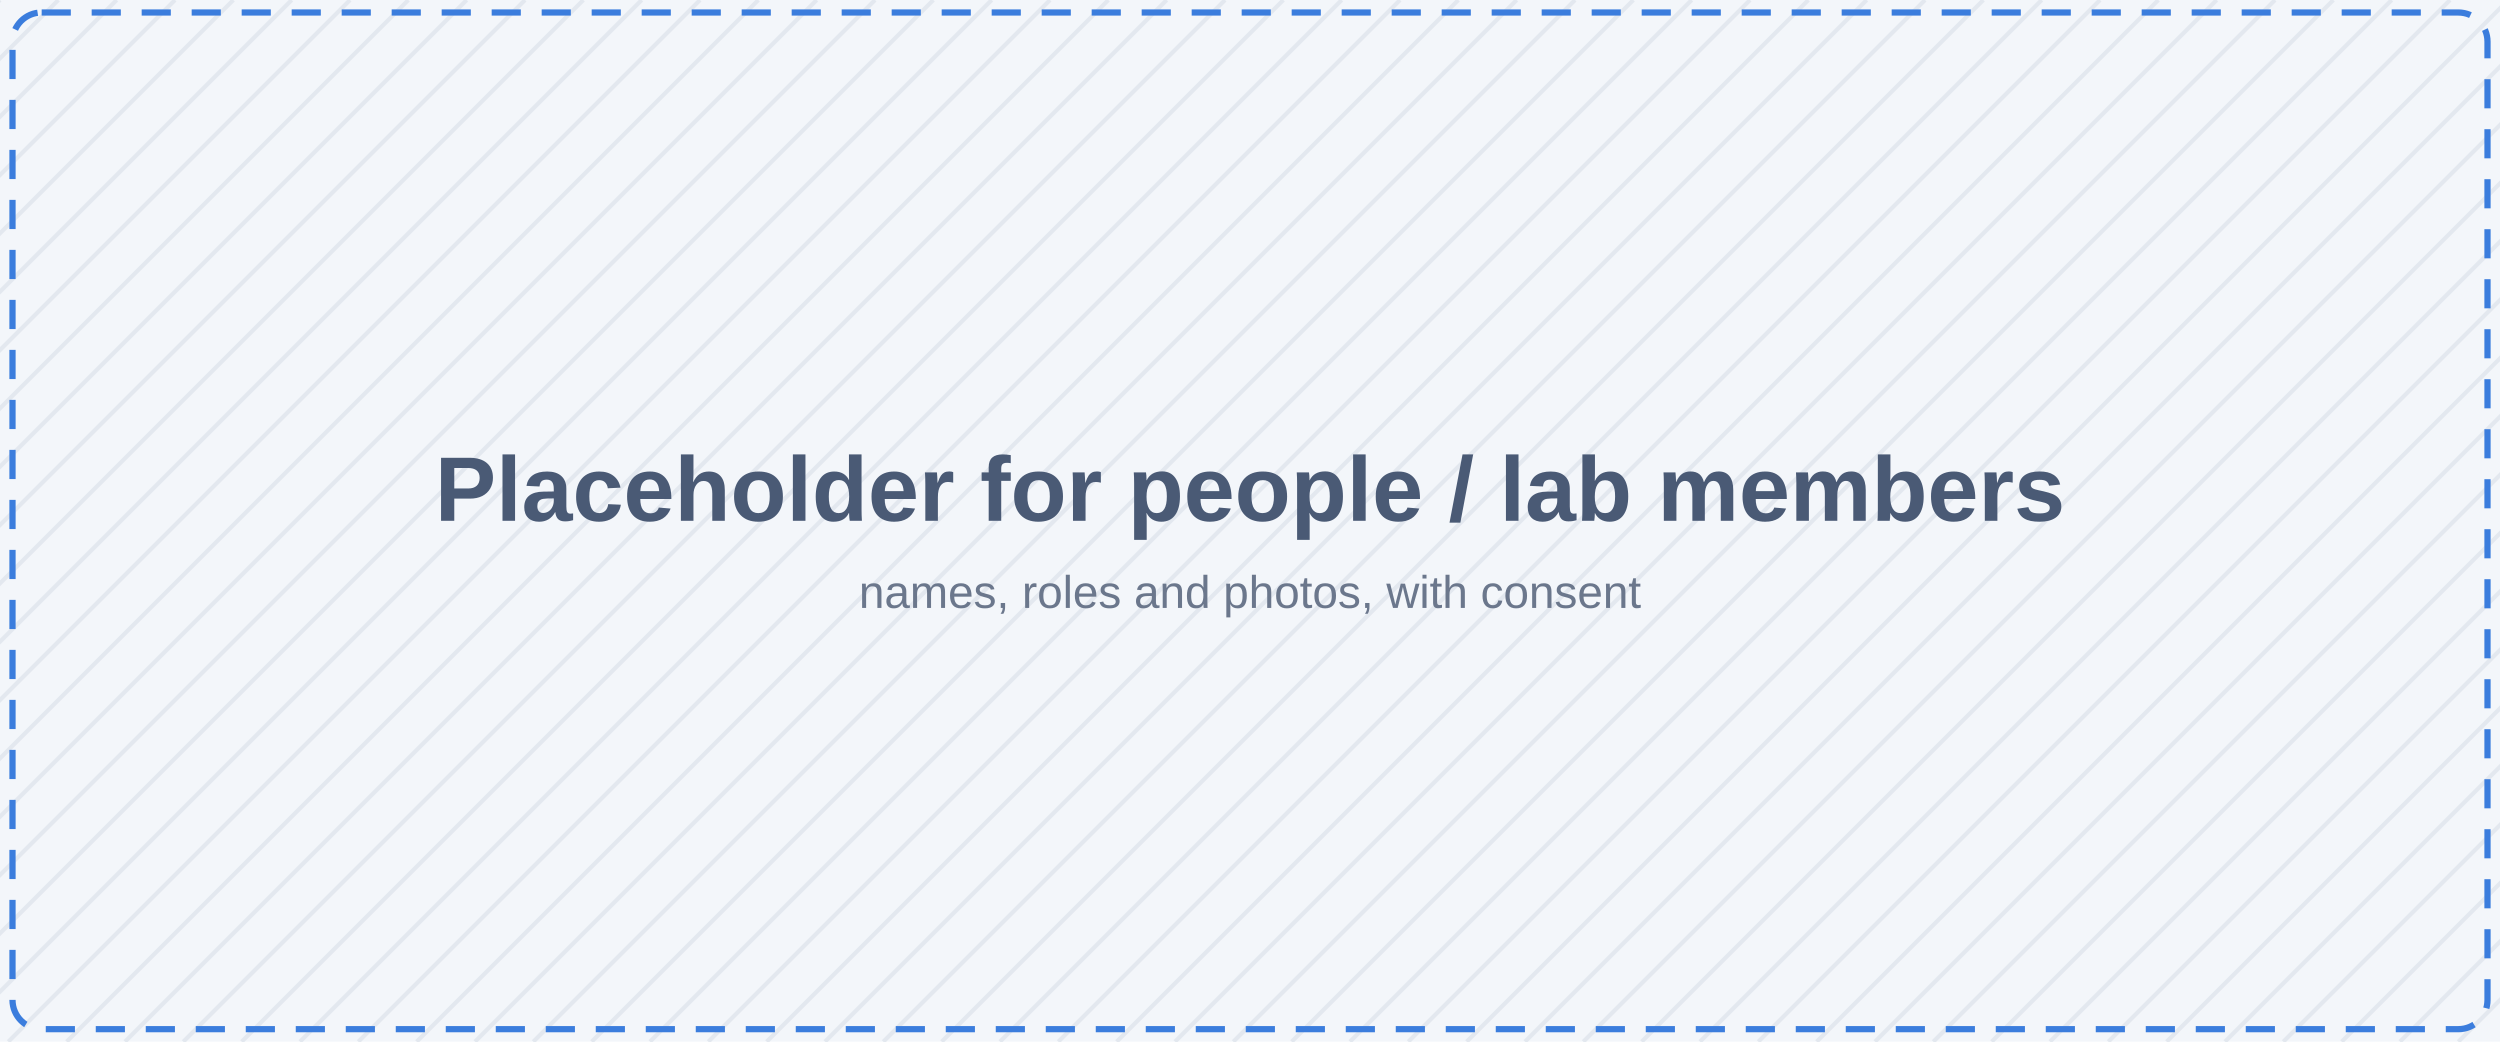
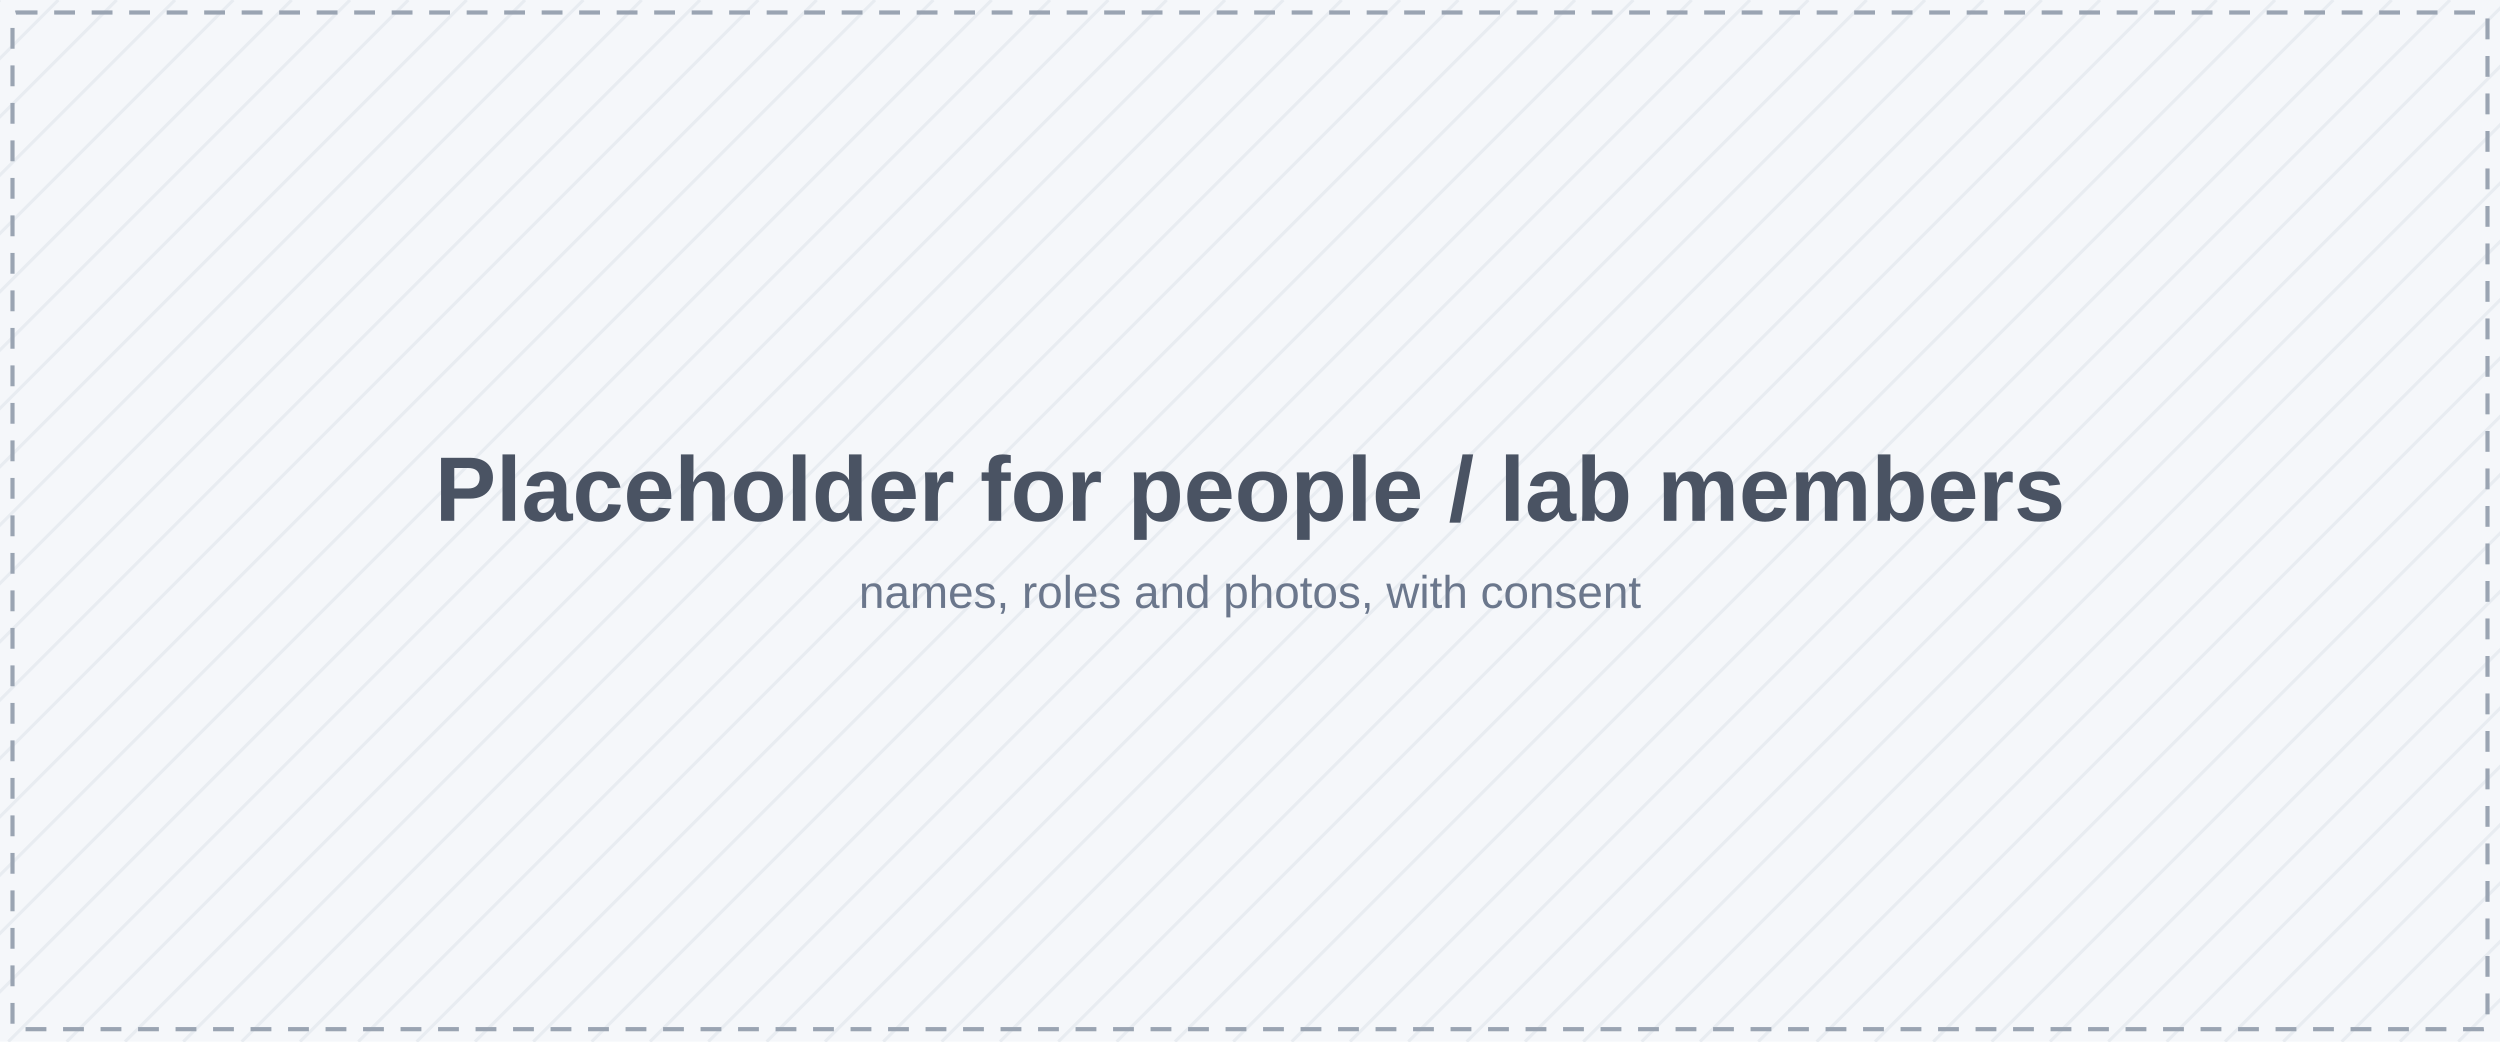
<svg xmlns="http://www.w3.org/2000/svg" width="1200" height="500" viewBox="0 0 1200 500" role="img" aria-label="Placeholder for people / lab members">
-   <rect width="1200" height="500" fill="#F3F6FA" />
-   <g stroke="#E3E8EF" stroke-width="2">
+   <rect width="1200" height="500" fill="#F5F7FA" />
+   <g stroke="#E8ECF1" stroke-width="1.5">
    <line x1="0" y1="0" x2="-500" y2="500" />
    <line x1="28" y1="0" x2="-472" y2="500" />
    <line x1="56" y1="0" x2="-444" y2="500" />
    <line x1="84" y1="0" x2="-416" y2="500" />
    <line x1="112" y1="0" x2="-388" y2="500" />
    <line x1="140" y1="0" x2="-360" y2="500" />
    <line x1="168" y1="0" x2="-332" y2="500" />
    <line x1="196" y1="0" x2="-304" y2="500" />
    <line x1="224" y1="0" x2="-276" y2="500" />
    <line x1="252" y1="0" x2="-248" y2="500" />
    <line x1="280" y1="0" x2="-220" y2="500" />
    <line x1="308" y1="0" x2="-192" y2="500" />
    <line x1="336" y1="0" x2="-164" y2="500" />
    <line x1="364" y1="0" x2="-136" y2="500" />
    <line x1="392" y1="0" x2="-108" y2="500" />
    <line x1="420" y1="0" x2="-80" y2="500" />
    <line x1="448" y1="0" x2="-52" y2="500" />
    <line x1="476" y1="0" x2="-24" y2="500" />
    <line x1="504" y1="0" x2="4" y2="500" />
    <line x1="532" y1="0" x2="32" y2="500" />
    <line x1="560" y1="0" x2="60" y2="500" />
    <line x1="588" y1="0" x2="88" y2="500" />
    <line x1="616" y1="0" x2="116" y2="500" />
    <line x1="644" y1="0" x2="144" y2="500" />
    <line x1="672" y1="0" x2="172" y2="500" />
    <line x1="700" y1="0" x2="200" y2="500" />
    <line x1="728" y1="0" x2="228" y2="500" />
    <line x1="756" y1="0" x2="256" y2="500" />
    <line x1="784" y1="0" x2="284" y2="500" />
    <line x1="812" y1="0" x2="312" y2="500" />
    <line x1="840" y1="0" x2="340" y2="500" />
    <line x1="868" y1="0" x2="368" y2="500" />
    <line x1="896" y1="0" x2="396" y2="500" />
    <line x1="924" y1="0" x2="424" y2="500" />
    <line x1="952" y1="0" x2="452" y2="500" />
    <line x1="980" y1="0" x2="480" y2="500" />
    <line x1="1008" y1="0" x2="508" y2="500" />
    <line x1="1036" y1="0" x2="536" y2="500" />
    <line x1="1064" y1="0" x2="564" y2="500" />
    <line x1="1092" y1="0" x2="592" y2="500" />
    <line x1="1120" y1="0" x2="620" y2="500" />
    <line x1="1148" y1="0" x2="648" y2="500" />
    <line x1="1176" y1="0" x2="676" y2="500" />
    <line x1="1204" y1="0" x2="704" y2="500" />
    <line x1="1232" y1="0" x2="732" y2="500" />
    <line x1="1260" y1="0" x2="760" y2="500" />
    <line x1="1288" y1="0" x2="788" y2="500" />
    <line x1="1316" y1="0" x2="816" y2="500" />
    <line x1="1344" y1="0" x2="844" y2="500" />
    <line x1="1372" y1="0" x2="872" y2="500" />
    <line x1="1400" y1="0" x2="900" y2="500" />
    <line x1="1428" y1="0" x2="928" y2="500" />
    <line x1="1456" y1="0" x2="956" y2="500" />
    <line x1="1484" y1="0" x2="984" y2="500" />
    <line x1="1512" y1="0" x2="1012" y2="500" />
    <line x1="1540" y1="0" x2="1040" y2="500" />
    <line x1="1568" y1="0" x2="1068" y2="500" />
    <line x1="1596" y1="0" x2="1096" y2="500" />
    <line x1="1624" y1="0" x2="1124" y2="500" />
    <line x1="1652" y1="0" x2="1152" y2="500" />
    <line x1="1680" y1="0" x2="1180" y2="500" />
  </g>
-   <rect x="6" y="6" width="1188" height="488" fill="none" stroke="#3B7DDD" stroke-width="3" stroke-dasharray="14 10" rx="14" />
-   <g font-family="Segoe UI, Arial, sans-serif" text-anchor="middle">
-     <text x="600.0" y="250.0" font-size="44" font-weight="700" fill="#4A5A75">Placeholder for people / lab members</text>
+   <rect x="6" y="6" width="1188" height="488" fill="none" stroke="#9AA4B2" stroke-width="2" stroke-dasharray="10 8" rx="2" />
+   <g font-family="Arial, Helvetica, sans-serif" text-anchor="middle">
+     <text x="600.0" y="250.0" font-size="44" font-weight="600" fill="#4A5363">Placeholder for people / lab members</text>
    <text x="600.0" y="291.8" font-size="22" fill="#6B778C">names, roles and photos, with consent</text>
  </g>
</svg>
